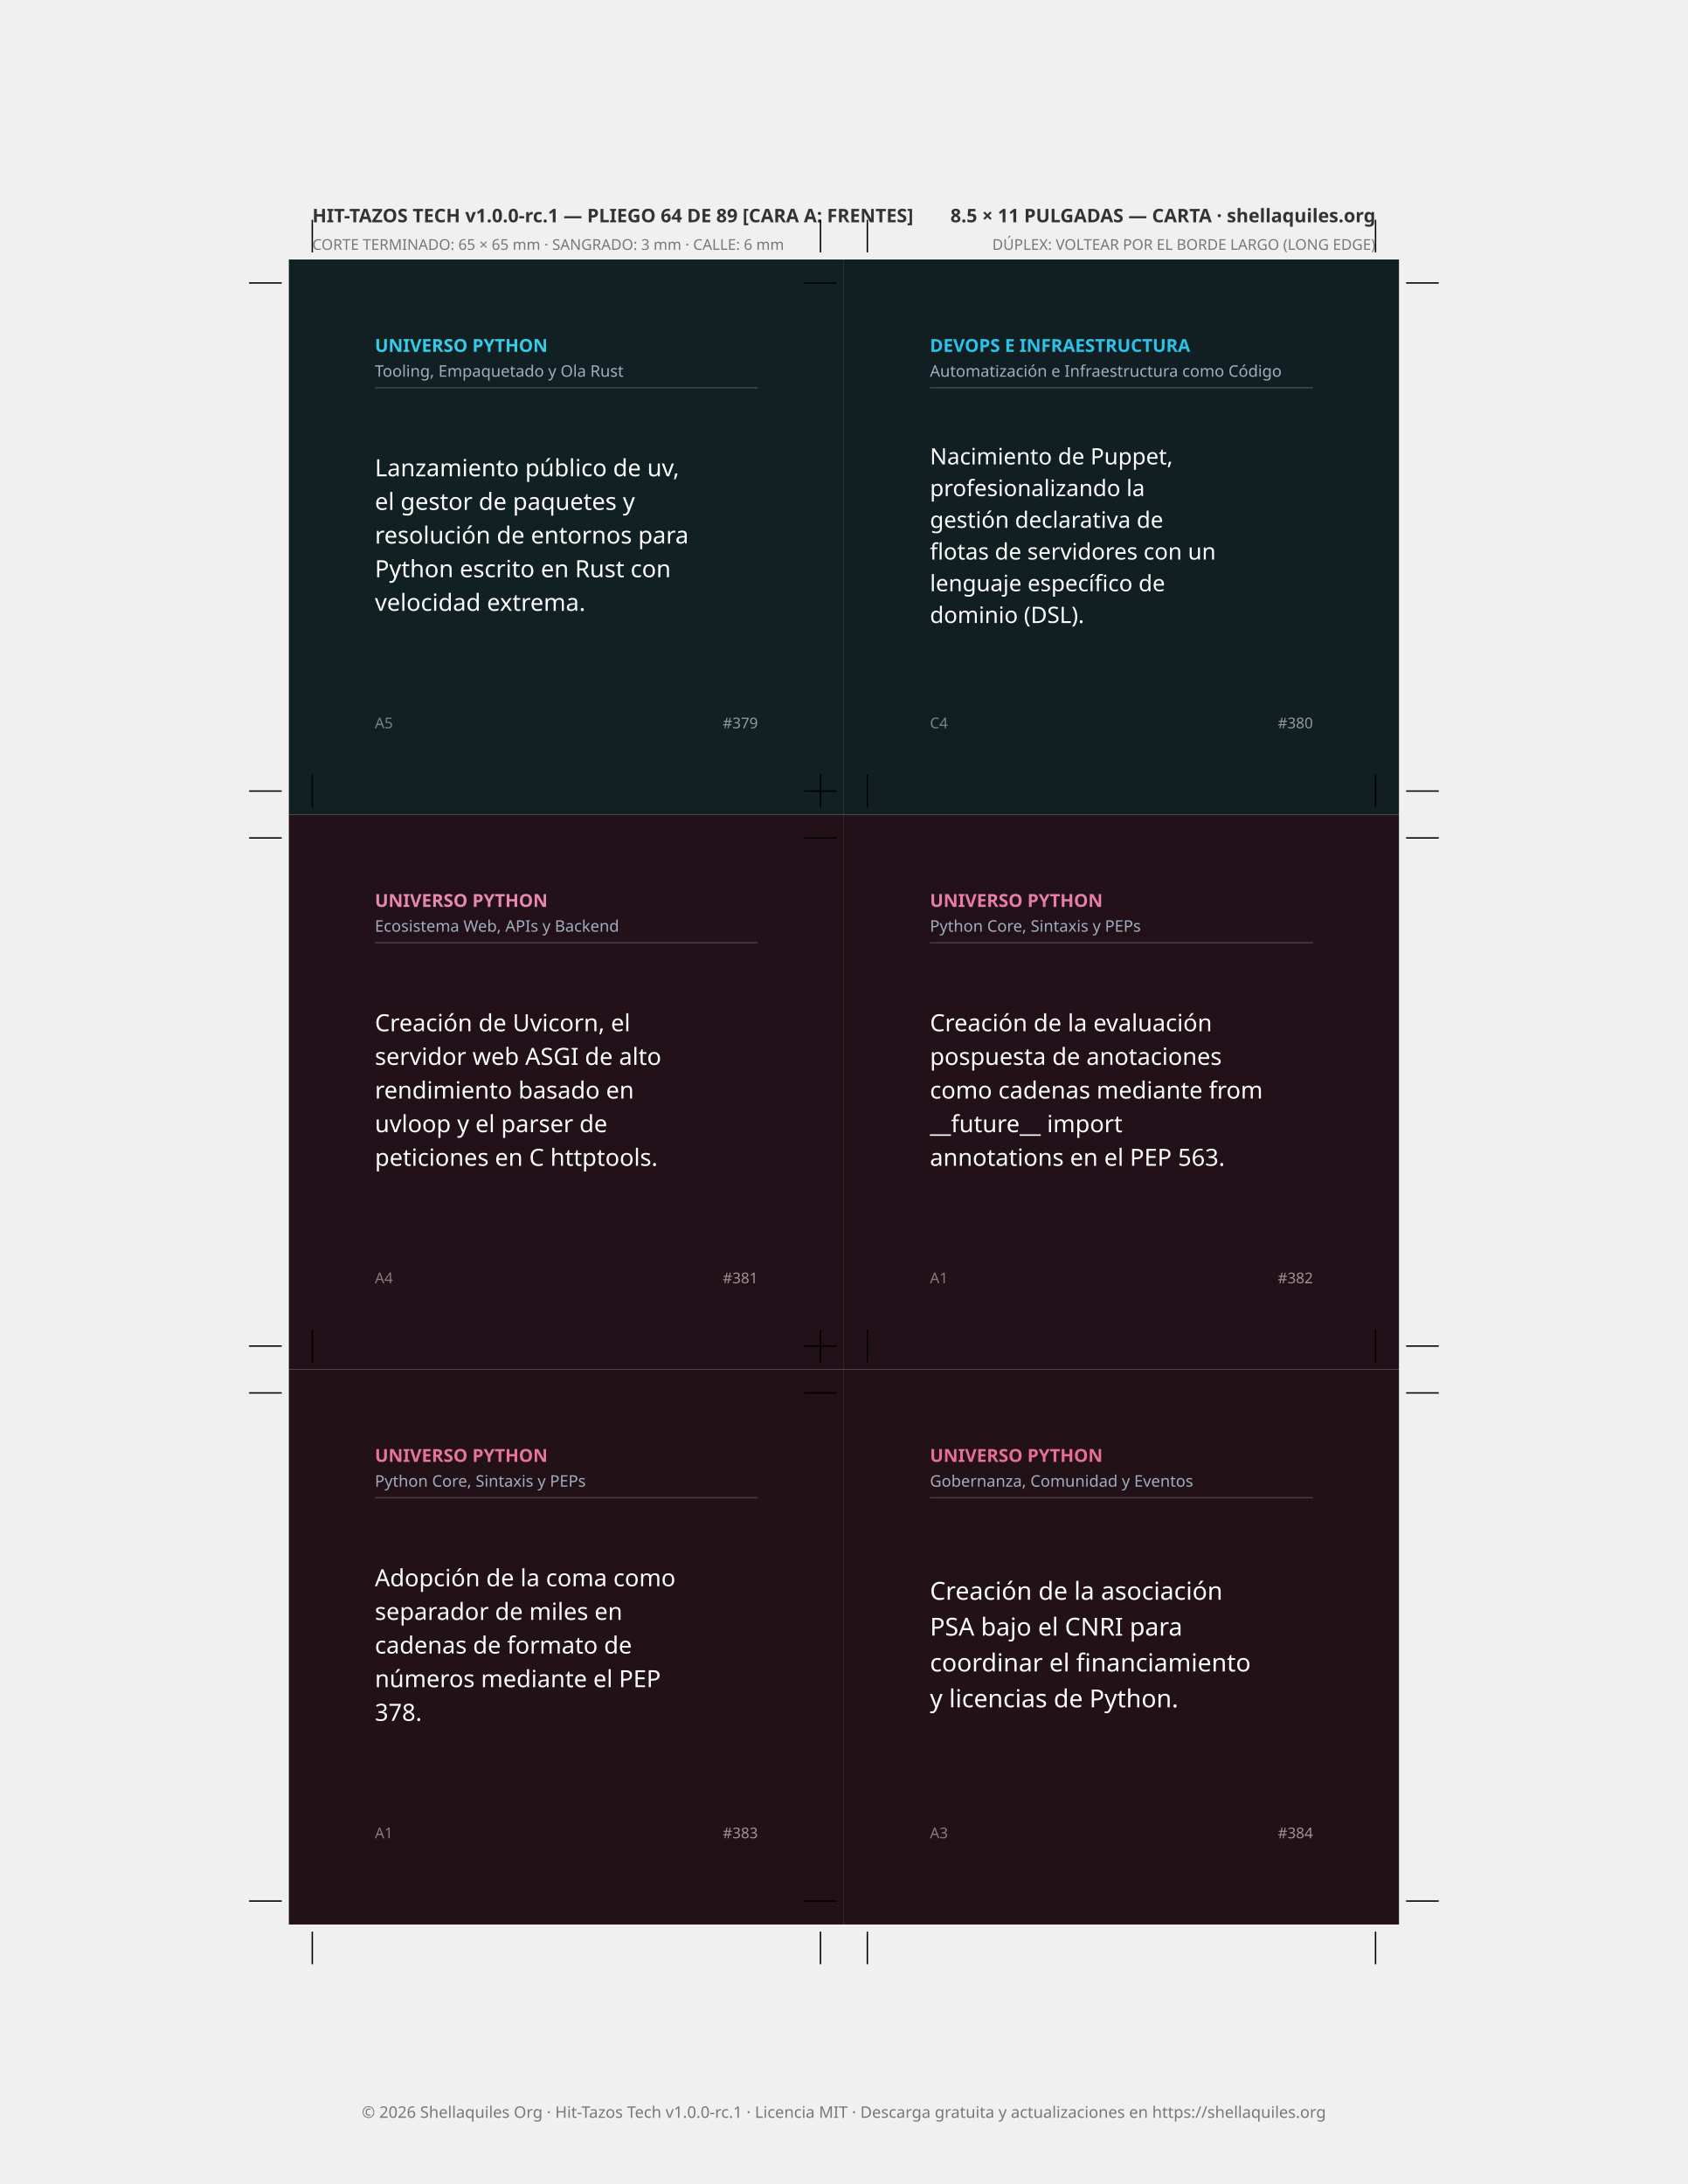
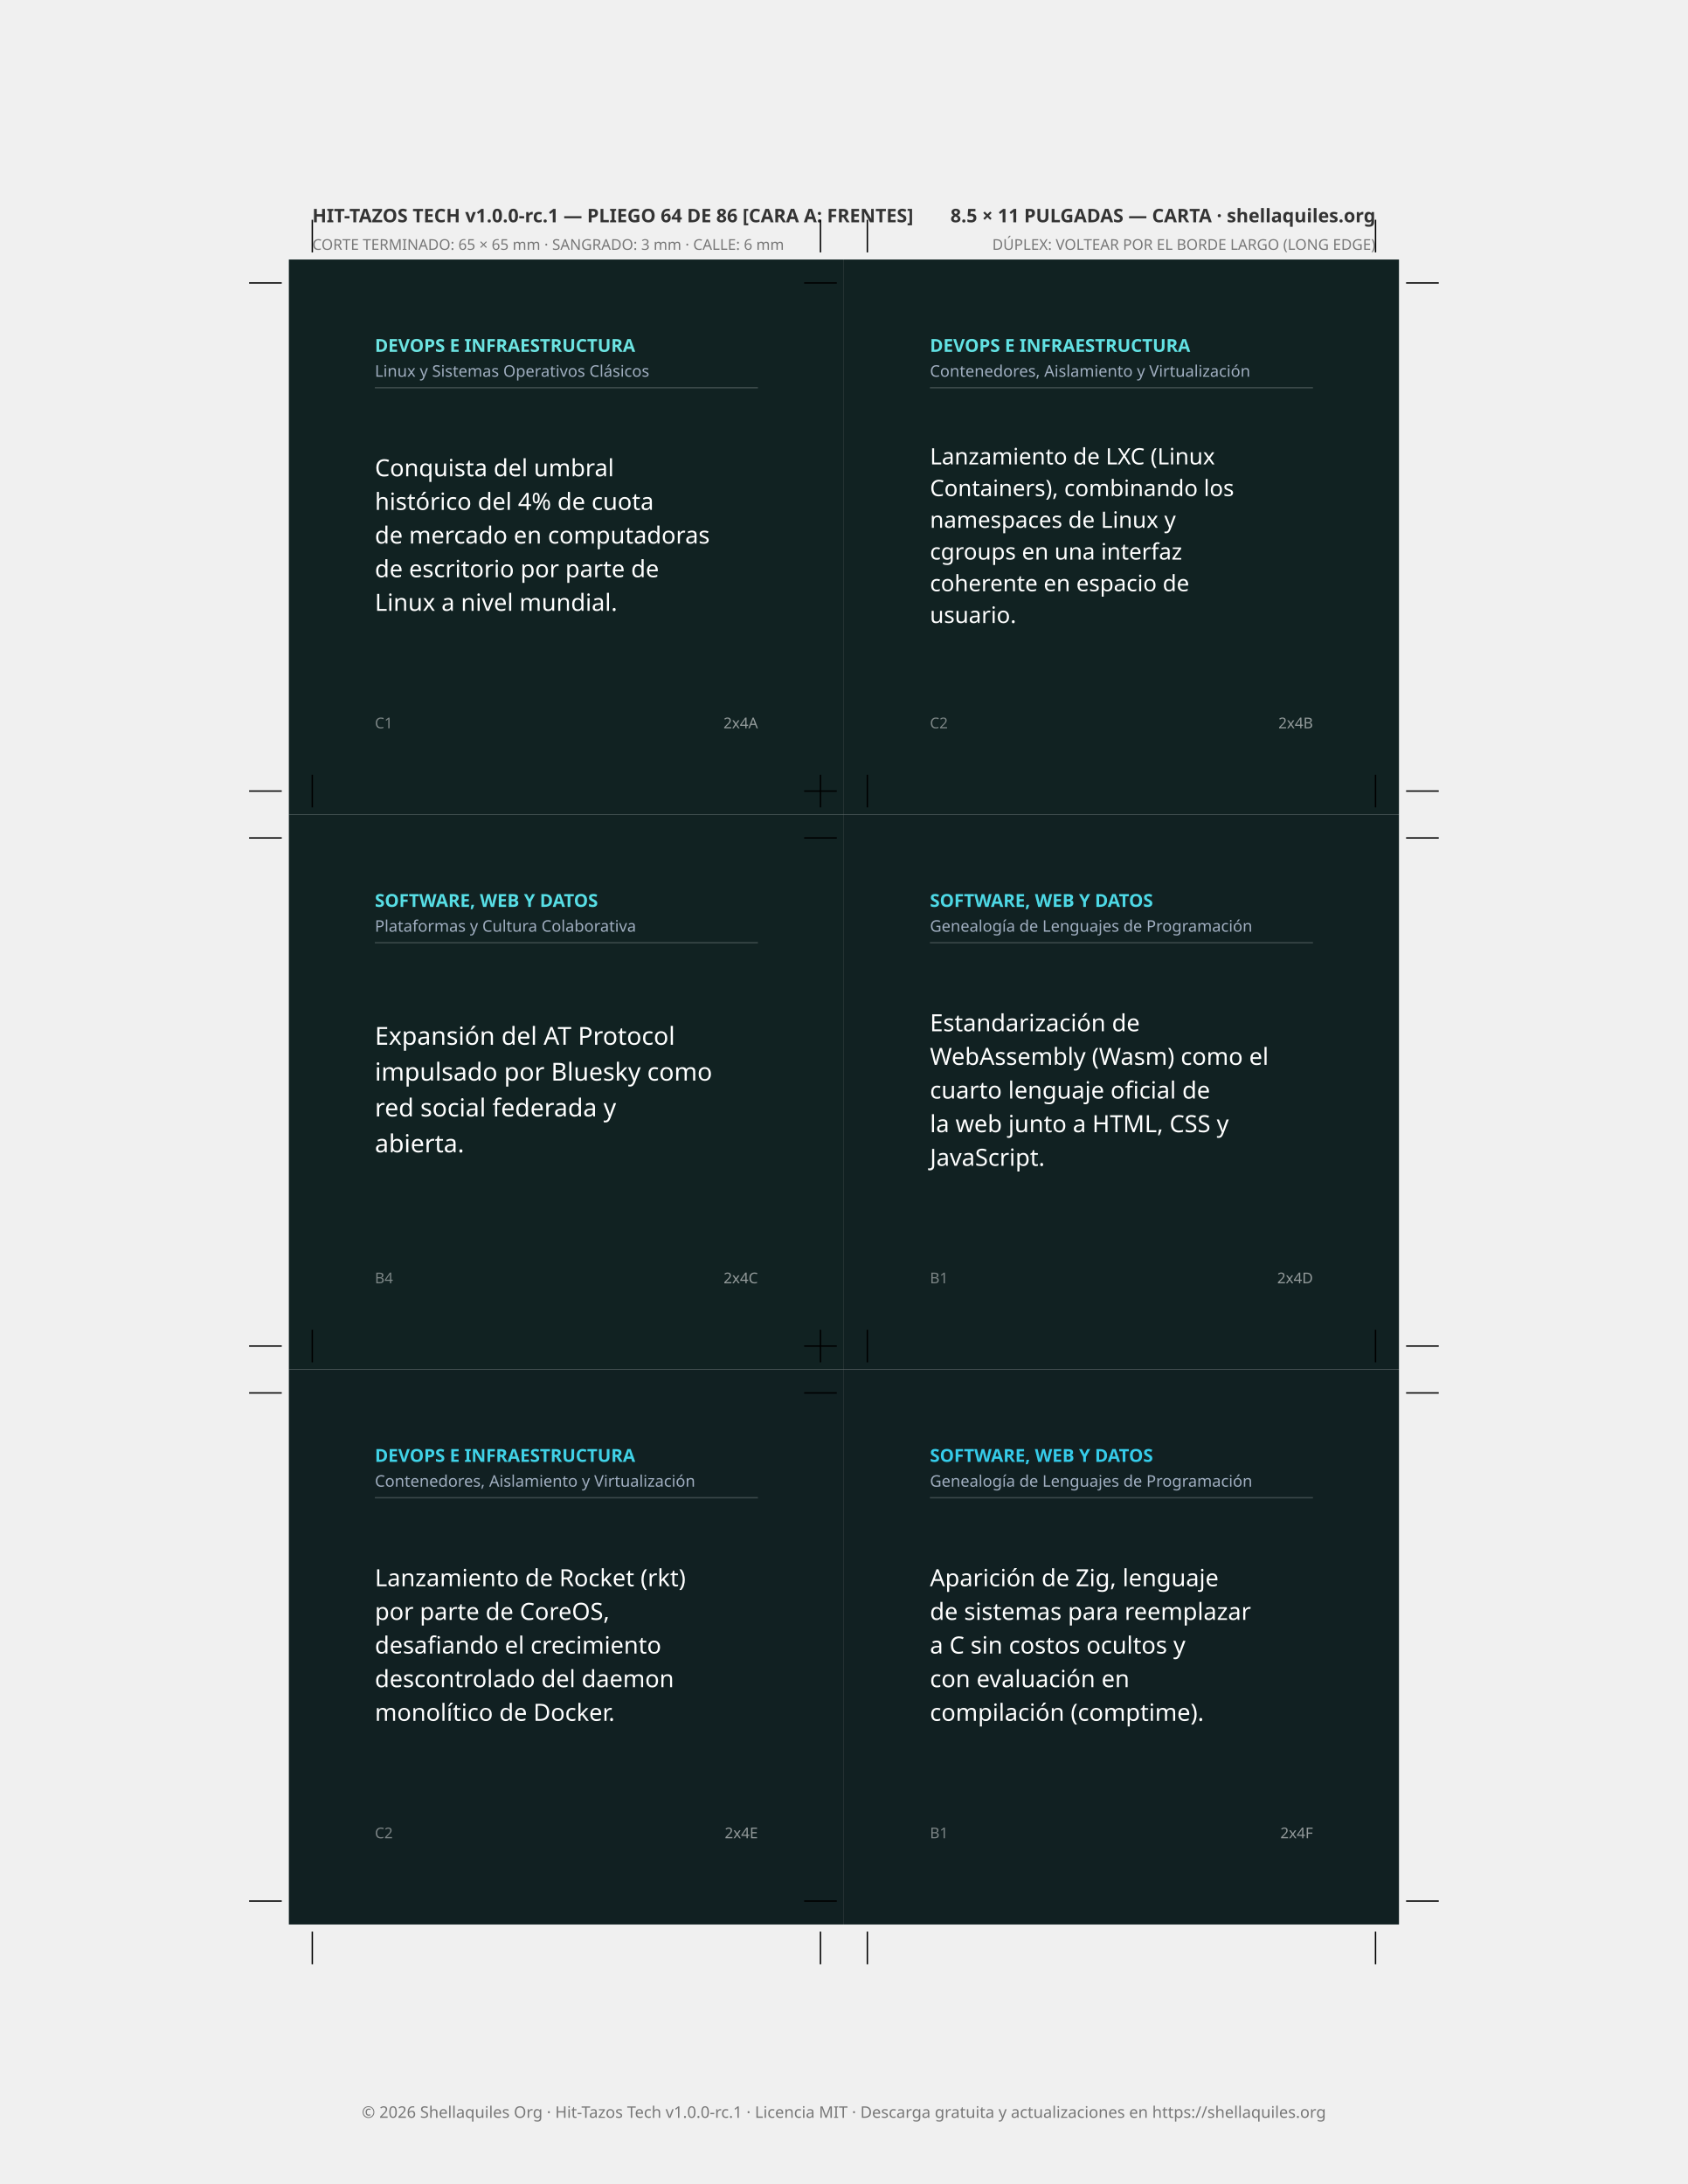
<svg xmlns="http://www.w3.org/2000/svg" width="215.9mm" height="279.4mm" viewBox="0 0 612 792" style="background-color: #ffffff;">
  <g id="encabezado_pliego">
-     <text x="113.24" y="80.61" font-family="'Outfit', sans-serif" font-size="6.8" font-weight="700" fill="#333333">HIT-TAZOS TECH v1.0.0-rc.1 — PLIEGO 64 DE 89 [CARA A: FRENTES]</text>
+     <text x="113.24" y="80.61" font-family="'Outfit', sans-serif" font-size="6.8" font-weight="700" fill="#333333">HIT-TAZOS TECH v1.0.0-rc.1 — PLIEGO 64 DE 86 [CARA A: FRENTES]</text>
    <text x="498.76" y="80.61" font-family="'Outfit', sans-serif" font-size="6.8" font-weight="700" fill="#333333" text-anchor="end">8.5 × 11 PULGADAS — CARTA · shellaquiles.org</text>
    <text x="113.24" y="90.61" font-family="'Outfit', sans-serif" font-size="5.4" font-weight="500" fill="#777777">CORTE TERMINADO: 65 × 65 mm · SANGRADO: 3 mm · CALLE: 6 mm</text>
    <text x="498.76" y="90.61" font-family="'Outfit', sans-serif" font-size="5.4" font-weight="500" fill="#777777" text-anchor="end">DÚPLEX: VOLTEAR POR EL BORDE LARGO (LONG EDGE)</text>
  </g>
  <g id="tarjetas_frente">
-     <g id="carta_379_frente">
+     <g id="carta_2_4A_frente">
      <g stroke="#000000" stroke-width="0.5" stroke-linecap="square">
        <line x1="90.57" y1="102.61" x2="101.91" y2="102.61" />
        <line x1="113.24" y1="79.94" x2="113.24" y2="91.28" />
        <line x1="308.83" y1="102.61" x2="320.17" y2="102.61" />
        <line x1="297.50" y1="79.94" x2="297.50" y2="91.28" />
        <line x1="90.57" y1="286.87" x2="101.91" y2="286.87" />
        <line x1="113.24" y1="298.20" x2="113.24" y2="309.54" />
        <line x1="308.83" y1="286.87" x2="320.17" y2="286.87" />
        <line x1="297.50" y1="298.20" x2="297.50" y2="309.54" />
      </g>
-       <rect x="104.74" y="94.11" width="201.26" height="201.26" fill="#112022" />
+       <rect x="104.74" y="94.11" width="201.26" height="201.26" fill="#112222" />
      <g transform="translate(113.24, 102.61)">
-         <text x="22.68" y="25" font-family="'Outfit', sans-serif" font-size="6.5" font-weight="800" fill="#35cbe9">UNIVERSO PYTHON</text>
-         <text x="22.68" y="34" font-family="'Outfit', sans-serif" font-size="5.8" font-weight="400" fill="#a0aec0">Tooling, Empaquetado y Ola Rust</text>
+         <text x="22.68" y="25" font-family="'Outfit', sans-serif" font-size="6.5" font-weight="800" fill="#6ce4e2">DEVOPS E INFRAESTRUCTURA</text>
+         <text x="22.68" y="34" font-family="'Outfit', sans-serif" font-size="5.8" font-weight="400" fill="#a0aec0">Linux y Sistemas Operativos Clásicos</text>
        <line x1="22.68" y1="38" x2="161.57" y2="38" stroke="rgba(255,255,255,0.18)" stroke-width="0.5" />
        <text font-family="'Outfit', sans-serif" font-size="8.6" font-weight="400" fill="#ffffff">
-           <tspan x="22.68" y="70.1">Lanzamiento público de uv,</tspan>
-           <tspan x="22.68" y="82.3">el gestor de paquetes y</tspan>
-           <tspan x="22.68" y="94.5">resolución de entornos para</tspan>
-           <tspan x="22.68" y="106.7">Python escrito en Rust con</tspan>
-           <tspan x="22.68" y="118.9">velocidad extrema.</tspan>
+           <tspan x="22.68" y="70.1">Conquista del umbral</tspan>
+           <tspan x="22.68" y="82.3">histórico del 4% de cuota</tspan>
+           <tspan x="22.68" y="94.5">de mercado en computadoras</tspan>
+           <tspan x="22.68" y="106.7">de escritorio por parte de</tspan>
+           <tspan x="22.68" y="118.9">Linux a nivel mundial.</tspan>
        </text>
-         <text x="22.68" y="161.5" font-family="'Outfit', sans-serif" font-size="5.4" font-weight="500" fill="rgba(255,255,255,0.45)">A5</text>
-         <text x="161.57" y="161.5" font-family="'Space Grotesk', sans-serif" font-size="5.4" font-weight="500" fill="rgba(255,255,255,0.55)" text-anchor="end">#379</text>
+         <text x="22.68" y="161.5" font-family="'Outfit', sans-serif" font-size="5.4" font-weight="500" fill="rgba(255,255,255,0.45)">C1</text>
+         <text x="161.57" y="161.5" font-family="'Space Grotesk', sans-serif" font-size="5.4" font-weight="500" fill="rgba(255,255,255,0.55)" text-anchor="end">2x4A</text>
      </g>
    </g>
-     <g id="carta_380_frente">
+     <g id="carta_2_4B_frente">
      <g stroke="#000000" stroke-width="0.5" stroke-linecap="square">
        <line x1="291.83" y1="102.61" x2="303.17" y2="102.61" />
        <line x1="314.50" y1="79.94" x2="314.50" y2="91.28" />
        <line x1="510.09" y1="102.61" x2="521.43" y2="102.61" />
        <line x1="498.76" y1="79.94" x2="498.76" y2="91.28" />
        <line x1="291.83" y1="286.87" x2="303.17" y2="286.87" />
        <line x1="314.50" y1="298.20" x2="314.50" y2="309.54" />
        <line x1="510.09" y1="286.87" x2="521.43" y2="286.87" />
        <line x1="498.76" y1="298.20" x2="498.76" y2="309.54" />
      </g>
-       <rect x="306.00" y="94.11" width="201.26" height="201.26" fill="#111f22" />
+       <rect x="306.00" y="94.11" width="201.26" height="201.26" fill="#112222" />
      <g transform="translate(314.50, 102.61)">
-         <text x="22.68" y="25" font-family="'Outfit', sans-serif" font-size="6.5" font-weight="800" fill="#2ac3ea">DEVOPS E INFRAESTRUCTURA</text>
-         <text x="22.68" y="34" font-family="'Outfit', sans-serif" font-size="5.8" font-weight="400" fill="#a0aec0">Automatización e Infraestructura como Código</text>
+         <text x="22.68" y="25" font-family="'Outfit', sans-serif" font-size="6.5" font-weight="800" fill="#62e2e4">DEVOPS E INFRAESTRUCTURA</text>
+         <text x="22.68" y="34" font-family="'Outfit', sans-serif" font-size="5.8" font-weight="400" fill="#a0aec0">Contenedores, Aislamiento y Virtualización</text>
        <line x1="22.68" y1="38" x2="161.57" y2="38" stroke="rgba(255,255,255,0.18)" stroke-width="0.5" />
        <text font-family="'Outfit', sans-serif" font-size="8.2" font-weight="400" fill="#ffffff">
-           <tspan x="22.68" y="65.8">Nacimiento de Puppet,</tspan>
-           <tspan x="22.68" y="77.3">profesionalizando la</tspan>
-           <tspan x="22.68" y="88.8">gestión declarativa de</tspan>
-           <tspan x="22.68" y="100.3">flotas de servidores con un</tspan>
-           <tspan x="22.68" y="111.8">lenguaje específico de</tspan>
-           <tspan x="22.68" y="123.3">dominio (DSL).</tspan>
+           <tspan x="22.68" y="65.8">Lanzamiento de LXC (Linux</tspan>
+           <tspan x="22.68" y="77.3">Containers), combinando los</tspan>
+           <tspan x="22.68" y="88.8">namespaces de Linux y</tspan>
+           <tspan x="22.68" y="100.3">cgroups en una interfaz</tspan>
+           <tspan x="22.68" y="111.8">coherente en espacio de</tspan>
+           <tspan x="22.68" y="123.3">usuario.</tspan>
        </text>
-         <text x="22.68" y="161.5" font-family="'Outfit', sans-serif" font-size="5.4" font-weight="500" fill="rgba(255,255,255,0.45)">C4</text>
-         <text x="161.57" y="161.5" font-family="'Space Grotesk', sans-serif" font-size="5.4" font-weight="500" fill="rgba(255,255,255,0.55)" text-anchor="end">#380</text>
+         <text x="22.68" y="161.5" font-family="'Outfit', sans-serif" font-size="5.4" font-weight="500" fill="rgba(255,255,255,0.45)">C2</text>
+         <text x="161.57" y="161.5" font-family="'Space Grotesk', sans-serif" font-size="5.4" font-weight="500" fill="rgba(255,255,255,0.55)" text-anchor="end">2x4B</text>
      </g>
    </g>
-     <g id="carta_381_frente">
+     <g id="carta_2_4C_frente">
      <g stroke="#000000" stroke-width="0.5" stroke-linecap="square">
        <line x1="90.57" y1="303.87" x2="101.91" y2="303.87" />
        <line x1="113.24" y1="281.20" x2="113.24" y2="292.54" />
        <line x1="308.83" y1="303.87" x2="320.17" y2="303.87" />
        <line x1="297.50" y1="281.20" x2="297.50" y2="292.54" />
        <line x1="90.57" y1="488.13" x2="101.91" y2="488.13" />
        <line x1="113.24" y1="499.46" x2="113.24" y2="510.80" />
        <line x1="308.83" y1="488.13" x2="320.17" y2="488.13" />
        <line x1="297.50" y1="499.46" x2="297.50" y2="510.80" />
      </g>
-       <rect x="104.74" y="295.37" width="201.26" height="201.26" fill="#221118" />
+       <rect x="104.74" y="295.37" width="201.26" height="201.26" fill="#112222" />
      <g transform="translate(113.24, 303.87)">
-         <text x="22.68" y="25" font-family="'Outfit', sans-serif" font-size="6.5" font-weight="800" fill="#e887b0">UNIVERSO PYTHON</text>
-         <text x="22.68" y="34" font-family="'Outfit', sans-serif" font-size="5.8" font-weight="400" fill="#a0aec0">Ecosistema Web, APIs y Backend</text>
+         <text x="22.68" y="25" font-family="'Outfit', sans-serif" font-size="6.5" font-weight="800" fill="#57dee5">SOFTWARE, WEB Y DATOS</text>
+         <text x="22.68" y="34" font-family="'Outfit', sans-serif" font-size="5.8" font-weight="400" fill="#a0aec0">Plataformas y Cultura Colaborativa</text>
        <line x1="22.68" y1="38" x2="161.57" y2="38" stroke="rgba(255,255,255,0.18)" stroke-width="0.5" />
-         <text font-family="'Outfit', sans-serif" font-size="8.6" font-weight="400" fill="#ffffff">
-           <tspan x="22.68" y="70.1">Creación de Uvicorn, el</tspan>
-           <tspan x="22.68" y="82.3">servidor web ASGI de alto</tspan>
-           <tspan x="22.68" y="94.5">rendimiento basado en</tspan>
-           <tspan x="22.68" y="106.7">uvloop y el parser de</tspan>
-           <tspan x="22.68" y="118.9">peticiones en C httptools.</tspan>
+         <text font-family="'Outfit', sans-serif" font-size="9" font-weight="400" fill="#ffffff">
+           <tspan x="22.68" y="75.0">Expansión del AT Protocol</tspan>
+           <tspan x="22.68" y="88.0">impulsado por Bluesky como</tspan>
+           <tspan x="22.68" y="101.0">red social federada y</tspan>
+           <tspan x="22.68" y="114.0">abierta.</tspan>
        </text>
-         <text x="22.68" y="161.5" font-family="'Outfit', sans-serif" font-size="5.4" font-weight="500" fill="rgba(255,255,255,0.45)">A4</text>
-         <text x="161.57" y="161.5" font-family="'Space Grotesk', sans-serif" font-size="5.4" font-weight="500" fill="rgba(255,255,255,0.55)" text-anchor="end">#381</text>
+         <text x="22.68" y="161.5" font-family="'Outfit', sans-serif" font-size="5.4" font-weight="500" fill="rgba(255,255,255,0.45)">B4</text>
+         <text x="161.57" y="161.5" font-family="'Space Grotesk', sans-serif" font-size="5.4" font-weight="500" fill="rgba(255,255,255,0.55)" text-anchor="end">2x4C</text>
      </g>
    </g>
-     <g id="carta_382_frente">
+     <g id="carta_2_4D_frente">
      <g stroke="#000000" stroke-width="0.5" stroke-linecap="square">
        <line x1="291.83" y1="303.87" x2="303.17" y2="303.87" />
        <line x1="314.50" y1="281.20" x2="314.50" y2="292.54" />
        <line x1="510.09" y1="303.87" x2="521.43" y2="303.87" />
        <line x1="498.76" y1="281.20" x2="498.76" y2="292.54" />
        <line x1="291.83" y1="488.13" x2="303.17" y2="488.13" />
        <line x1="314.50" y1="499.46" x2="314.50" y2="510.80" />
        <line x1="510.09" y1="488.13" x2="521.43" y2="488.13" />
        <line x1="498.76" y1="499.46" x2="498.76" y2="510.80" />
      </g>
-       <rect x="306.00" y="295.37" width="201.26" height="201.26" fill="#221118" />
+       <rect x="306.00" y="295.37" width="201.26" height="201.26" fill="#112122" />
      <g transform="translate(314.50, 303.87)">
-         <text x="22.68" y="25" font-family="'Outfit', sans-serif" font-size="6.5" font-weight="800" fill="#e87da8">UNIVERSO PYTHON</text>
-         <text x="22.68" y="34" font-family="'Outfit', sans-serif" font-size="5.8" font-weight="400" fill="#a0aec0">Python Core, Sintaxis y PEPs</text>
+         <text x="22.68" y="25" font-family="'Outfit', sans-serif" font-size="6.5" font-weight="800" fill="#4dd8e5">SOFTWARE, WEB Y DATOS</text>
+         <text x="22.68" y="34" font-family="'Outfit', sans-serif" font-size="5.8" font-weight="400" fill="#a0aec0">Genealogía de Lenguajes de Programación</text>
        <line x1="22.68" y1="38" x2="161.57" y2="38" stroke="rgba(255,255,255,0.18)" stroke-width="0.5" />
        <text font-family="'Outfit', sans-serif" font-size="8.6" font-weight="400" fill="#ffffff">
-           <tspan x="22.68" y="70.1">Creación de la evaluación</tspan>
-           <tspan x="22.68" y="82.3">pospuesta de anotaciones</tspan>
-           <tspan x="22.68" y="94.5">como cadenas mediante from</tspan>
-           <tspan x="22.68" y="106.7">__future__ import</tspan>
-           <tspan x="22.68" y="118.9">annotations en el PEP 563.</tspan>
+           <tspan x="22.68" y="70.1">Estandarización de</tspan>
+           <tspan x="22.68" y="82.3">WebAssembly (Wasm) como el</tspan>
+           <tspan x="22.68" y="94.5">cuarto lenguaje oficial de</tspan>
+           <tspan x="22.68" y="106.7">la web junto a HTML, CSS y</tspan>
+           <tspan x="22.68" y="118.9">JavaScript.</tspan>
        </text>
-         <text x="22.68" y="161.5" font-family="'Outfit', sans-serif" font-size="5.4" font-weight="500" fill="rgba(255,255,255,0.45)">A1</text>
-         <text x="161.57" y="161.5" font-family="'Space Grotesk', sans-serif" font-size="5.4" font-weight="500" fill="rgba(255,255,255,0.55)" text-anchor="end">#382</text>
+         <text x="22.68" y="161.5" font-family="'Outfit', sans-serif" font-size="5.4" font-weight="500" fill="rgba(255,255,255,0.45)">B1</text>
+         <text x="161.57" y="161.5" font-family="'Space Grotesk', sans-serif" font-size="5.4" font-weight="500" fill="rgba(255,255,255,0.55)" text-anchor="end">2x4D</text>
      </g>
    </g>
-     <g id="carta_383_frente">
+     <g id="carta_2_4E_frente">
      <g stroke="#000000" stroke-width="0.5" stroke-linecap="square">
        <line x1="90.57" y1="505.13" x2="101.91" y2="505.13" />
        <line x1="113.24" y1="482.46" x2="113.24" y2="493.80" />
        <line x1="308.83" y1="505.13" x2="320.17" y2="505.13" />
        <line x1="297.50" y1="482.46" x2="297.50" y2="493.80" />
        <line x1="90.57" y1="689.39" x2="101.91" y2="689.39" />
        <line x1="113.24" y1="700.72" x2="113.24" y2="712.06" />
        <line x1="308.83" y1="689.39" x2="320.17" y2="689.39" />
        <line x1="297.50" y1="700.72" x2="297.50" y2="712.06" />
      </g>
-       <rect x="104.74" y="496.63" width="201.26" height="201.26" fill="#221117" />
+       <rect x="104.74" y="496.63" width="201.26" height="201.26" fill="#112022" />
      <g transform="translate(113.24, 505.13)">
-         <text x="22.68" y="25" font-family="'Outfit', sans-serif" font-size="6.5" font-weight="800" fill="#e8739f">UNIVERSO PYTHON</text>
-         <text x="22.68" y="34" font-family="'Outfit', sans-serif" font-size="5.8" font-weight="400" fill="#a0aec0">Python Core, Sintaxis y PEPs</text>
+         <text x="22.68" y="25" font-family="'Outfit', sans-serif" font-size="6.5" font-weight="800" fill="#40d2e7">DEVOPS E INFRAESTRUCTURA</text>
+         <text x="22.68" y="34" font-family="'Outfit', sans-serif" font-size="5.8" font-weight="400" fill="#a0aec0">Contenedores, Aislamiento y Virtualización</text>
        <line x1="22.68" y1="38" x2="161.57" y2="38" stroke="rgba(255,255,255,0.18)" stroke-width="0.5" />
        <text font-family="'Outfit', sans-serif" font-size="8.6" font-weight="400" fill="#ffffff">
-           <tspan x="22.68" y="70.1">Adopción de la coma como</tspan>
-           <tspan x="22.68" y="82.3">separador de miles en</tspan>
-           <tspan x="22.68" y="94.5">cadenas de formato de</tspan>
-           <tspan x="22.68" y="106.7">números mediante el PEP</tspan>
-           <tspan x="22.68" y="118.9">378.</tspan>
+           <tspan x="22.68" y="70.1">Lanzamiento de Rocket (rkt)</tspan>
+           <tspan x="22.68" y="82.3">por parte de CoreOS,</tspan>
+           <tspan x="22.68" y="94.5">desafiando el crecimiento</tspan>
+           <tspan x="22.68" y="106.7">descontrolado del daemon</tspan>
+           <tspan x="22.68" y="118.9">monolítico de Docker.</tspan>
        </text>
-         <text x="22.68" y="161.5" font-family="'Outfit', sans-serif" font-size="5.4" font-weight="500" fill="rgba(255,255,255,0.45)">A1</text>
-         <text x="161.57" y="161.5" font-family="'Space Grotesk', sans-serif" font-size="5.4" font-weight="500" fill="rgba(255,255,255,0.55)" text-anchor="end">#383</text>
+         <text x="22.68" y="161.5" font-family="'Outfit', sans-serif" font-size="5.4" font-weight="500" fill="rgba(255,255,255,0.45)">C2</text>
+         <text x="161.57" y="161.5" font-family="'Space Grotesk', sans-serif" font-size="5.4" font-weight="500" fill="rgba(255,255,255,0.55)" text-anchor="end">2x4E</text>
      </g>
    </g>
-     <g id="carta_384_frente">
+     <g id="carta_2_4F_frente">
      <g stroke="#000000" stroke-width="0.5" stroke-linecap="square">
        <line x1="291.83" y1="505.13" x2="303.17" y2="505.13" />
        <line x1="314.50" y1="482.46" x2="314.50" y2="493.80" />
        <line x1="510.09" y1="505.13" x2="521.43" y2="505.13" />
        <line x1="498.76" y1="482.46" x2="498.76" y2="493.80" />
        <line x1="291.83" y1="689.39" x2="303.17" y2="689.39" />
        <line x1="314.50" y1="700.72" x2="314.50" y2="712.06" />
        <line x1="510.09" y1="689.39" x2="521.43" y2="689.39" />
        <line x1="498.76" y1="700.72" x2="498.76" y2="712.06" />
      </g>
-       <rect x="306.00" y="496.63" width="201.26" height="201.26" fill="#221117" />
+       <rect x="306.00" y="496.63" width="201.26" height="201.26" fill="#112022" />
      <g transform="translate(314.50, 505.13)">
-         <text x="22.68" y="25" font-family="'Outfit', sans-serif" font-size="6.5" font-weight="800" fill="#e96d9a">UNIVERSO PYTHON</text>
-         <text x="22.68" y="34" font-family="'Outfit', sans-serif" font-size="5.8" font-weight="400" fill="#a0aec0">Gobernanza, Comunidad y Eventos</text>
+         <text x="22.68" y="25" font-family="'Outfit', sans-serif" font-size="6.5" font-weight="800" fill="#35cbe9">SOFTWARE, WEB Y DATOS</text>
+         <text x="22.68" y="34" font-family="'Outfit', sans-serif" font-size="5.8" font-weight="400" fill="#a0aec0">Genealogía de Lenguajes de Programación</text>
        <line x1="22.68" y1="38" x2="161.57" y2="38" stroke="rgba(255,255,255,0.18)" stroke-width="0.5" />
-         <text font-family="'Outfit', sans-serif" font-size="9" font-weight="400" fill="#ffffff">
-           <tspan x="22.68" y="75.0">Creación de la asociación</tspan>
-           <tspan x="22.68" y="88.0">PSA bajo el CNRI para</tspan>
-           <tspan x="22.68" y="101.0">coordinar el financiamiento</tspan>
-           <tspan x="22.68" y="114.0">y licencias de Python.</tspan>
+         <text font-family="'Outfit', sans-serif" font-size="8.6" font-weight="400" fill="#ffffff">
+           <tspan x="22.68" y="70.1">Aparición de Zig, lenguaje</tspan>
+           <tspan x="22.68" y="82.3">de sistemas para reemplazar</tspan>
+           <tspan x="22.68" y="94.5">a C sin costos ocultos y</tspan>
+           <tspan x="22.68" y="106.7">con evaluación en</tspan>
+           <tspan x="22.68" y="118.9">compilación (comptime).</tspan>
        </text>
-         <text x="22.68" y="161.5" font-family="'Outfit', sans-serif" font-size="5.4" font-weight="500" fill="rgba(255,255,255,0.45)">A3</text>
-         <text x="161.57" y="161.5" font-family="'Space Grotesk', sans-serif" font-size="5.4" font-weight="500" fill="rgba(255,255,255,0.55)" text-anchor="end">#384</text>
+         <text x="22.68" y="161.5" font-family="'Outfit', sans-serif" font-size="5.4" font-weight="500" fill="rgba(255,255,255,0.45)">B1</text>
+         <text x="161.57" y="161.5" font-family="'Space Grotesk', sans-serif" font-size="5.4" font-weight="500" fill="rgba(255,255,255,0.55)" text-anchor="end">2x4F</text>
      </g>
    </g>
  </g>
  <g id="pie_pliego">
    <text x="306.00" y="768.00" font-family="'Outfit', sans-serif" font-size="5.8" font-weight="500" fill="#777777" text-anchor="middle">© 2026 Shellaquiles Org · Hit-Tazos Tech v1.0.0-rc.1 · Licencia MIT · Descarga gratuita y actualizaciones en https://shellaquiles.org</text>
  </g>
</svg>
